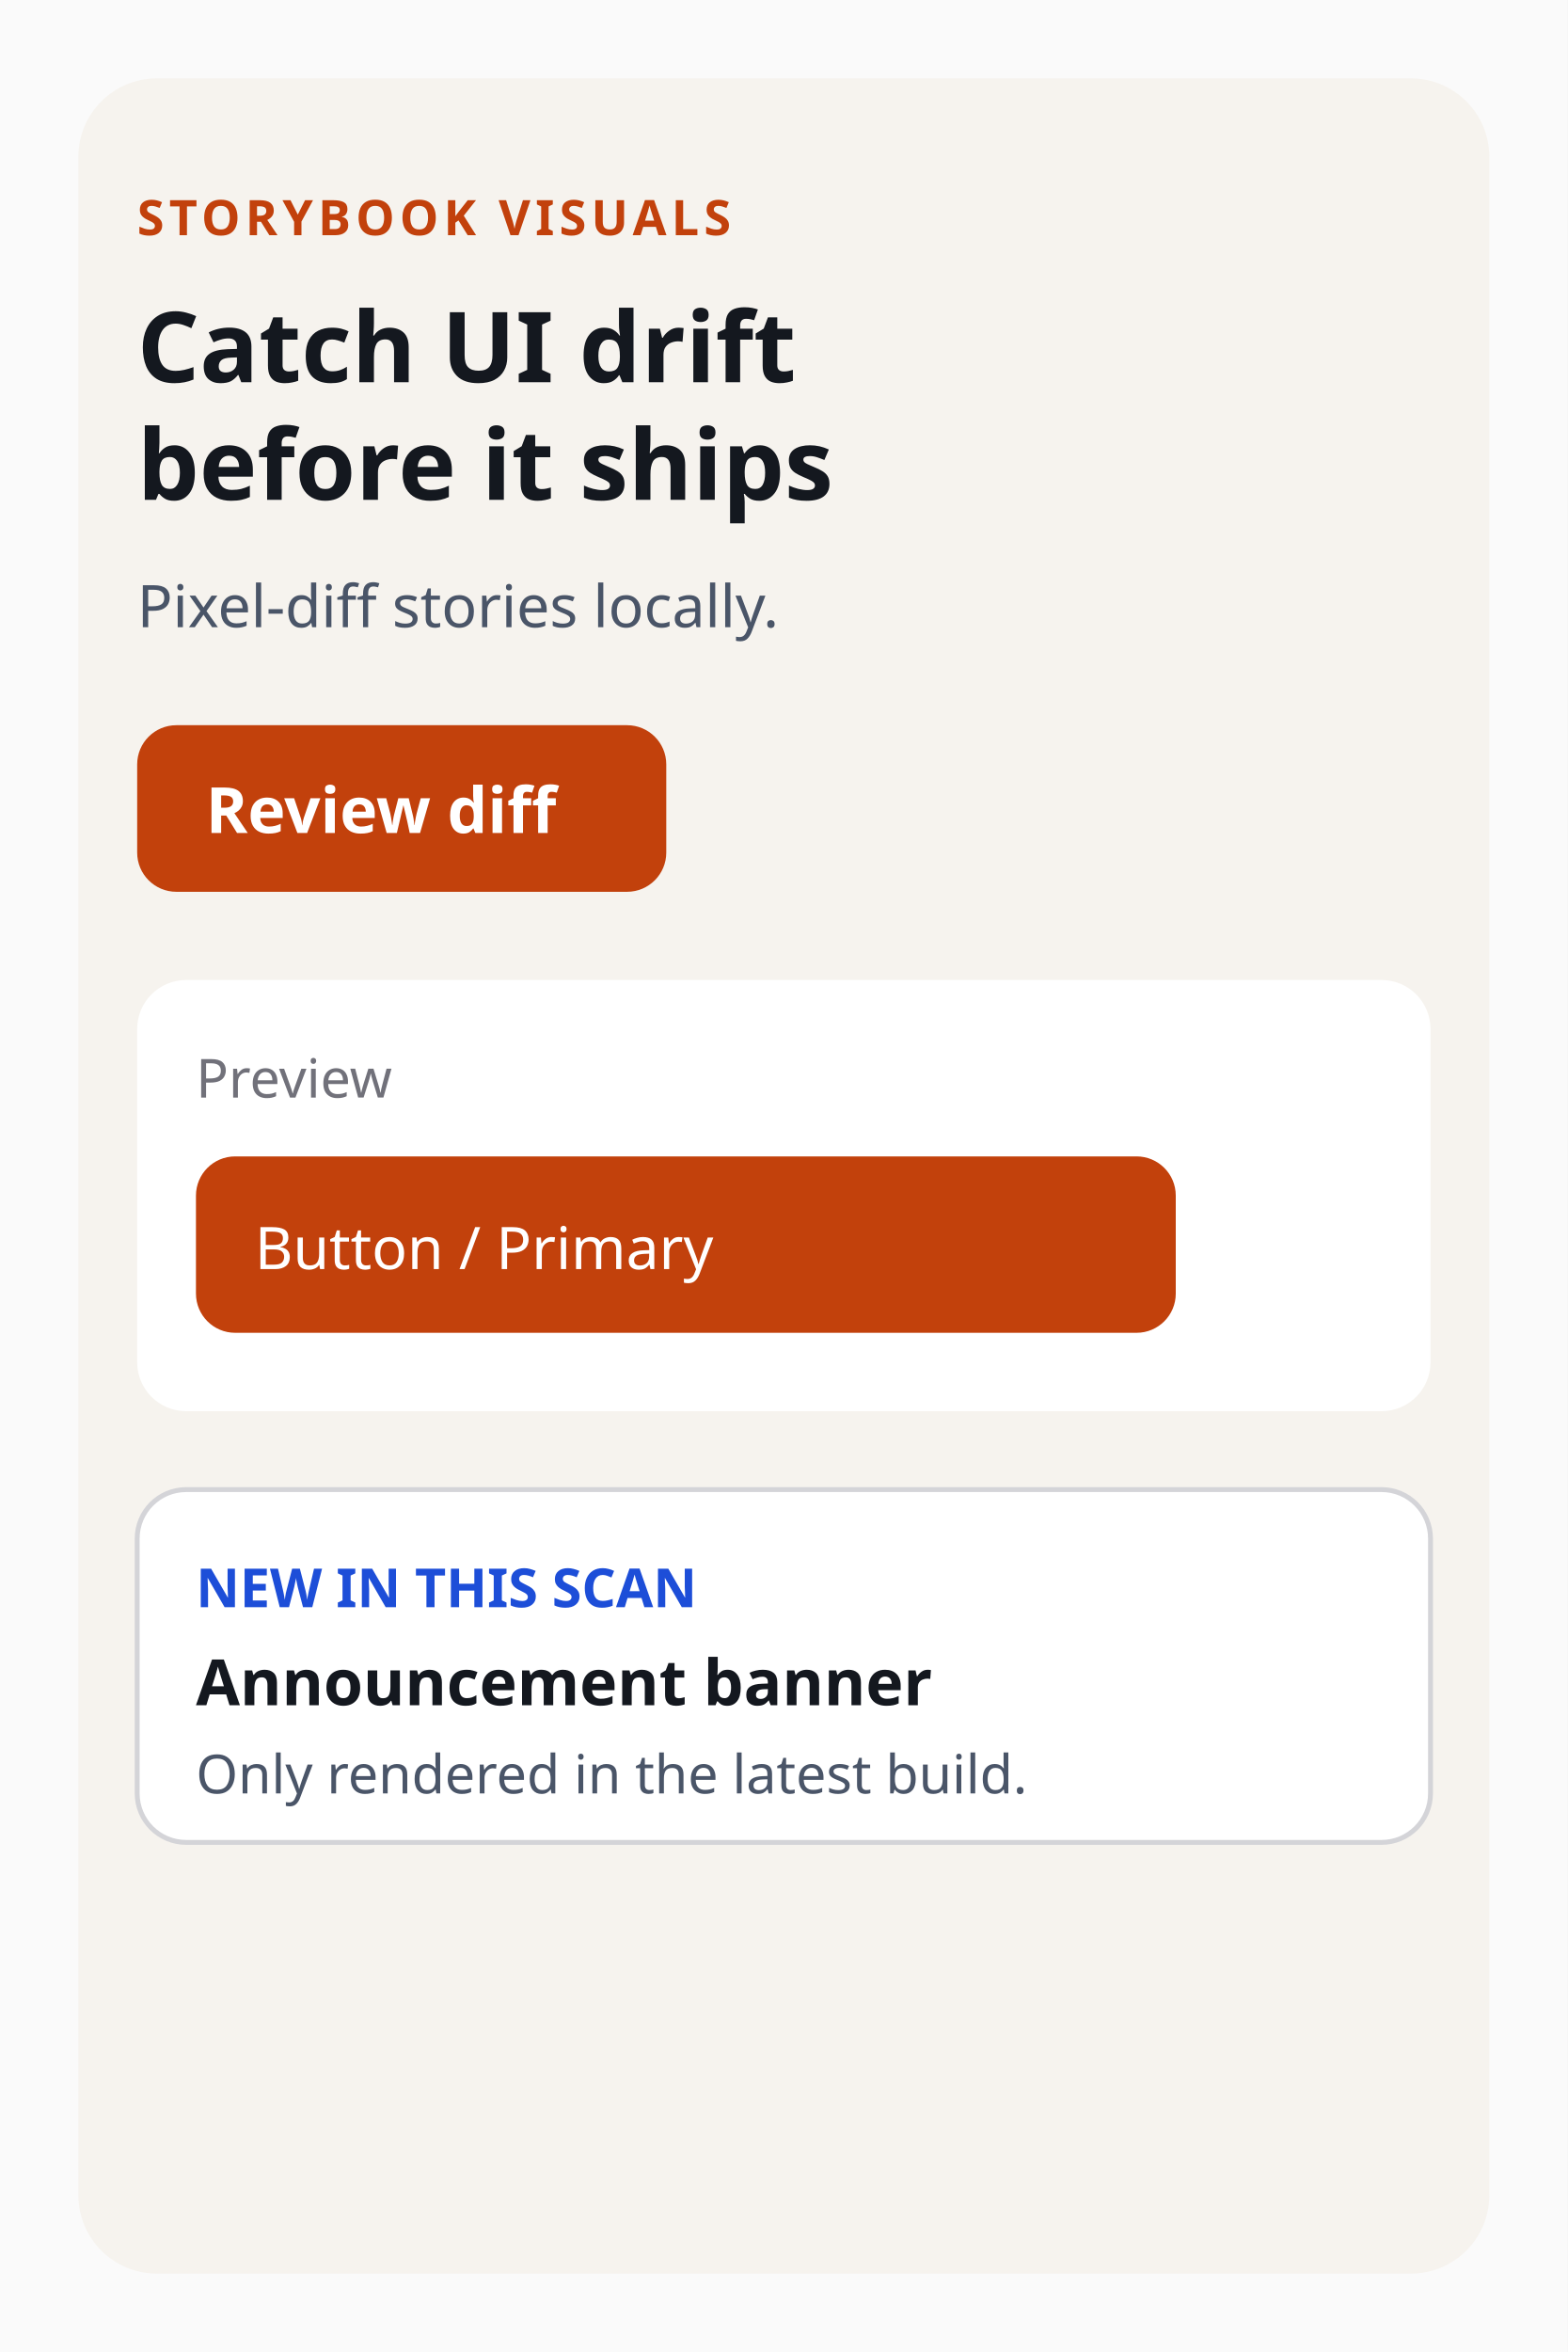
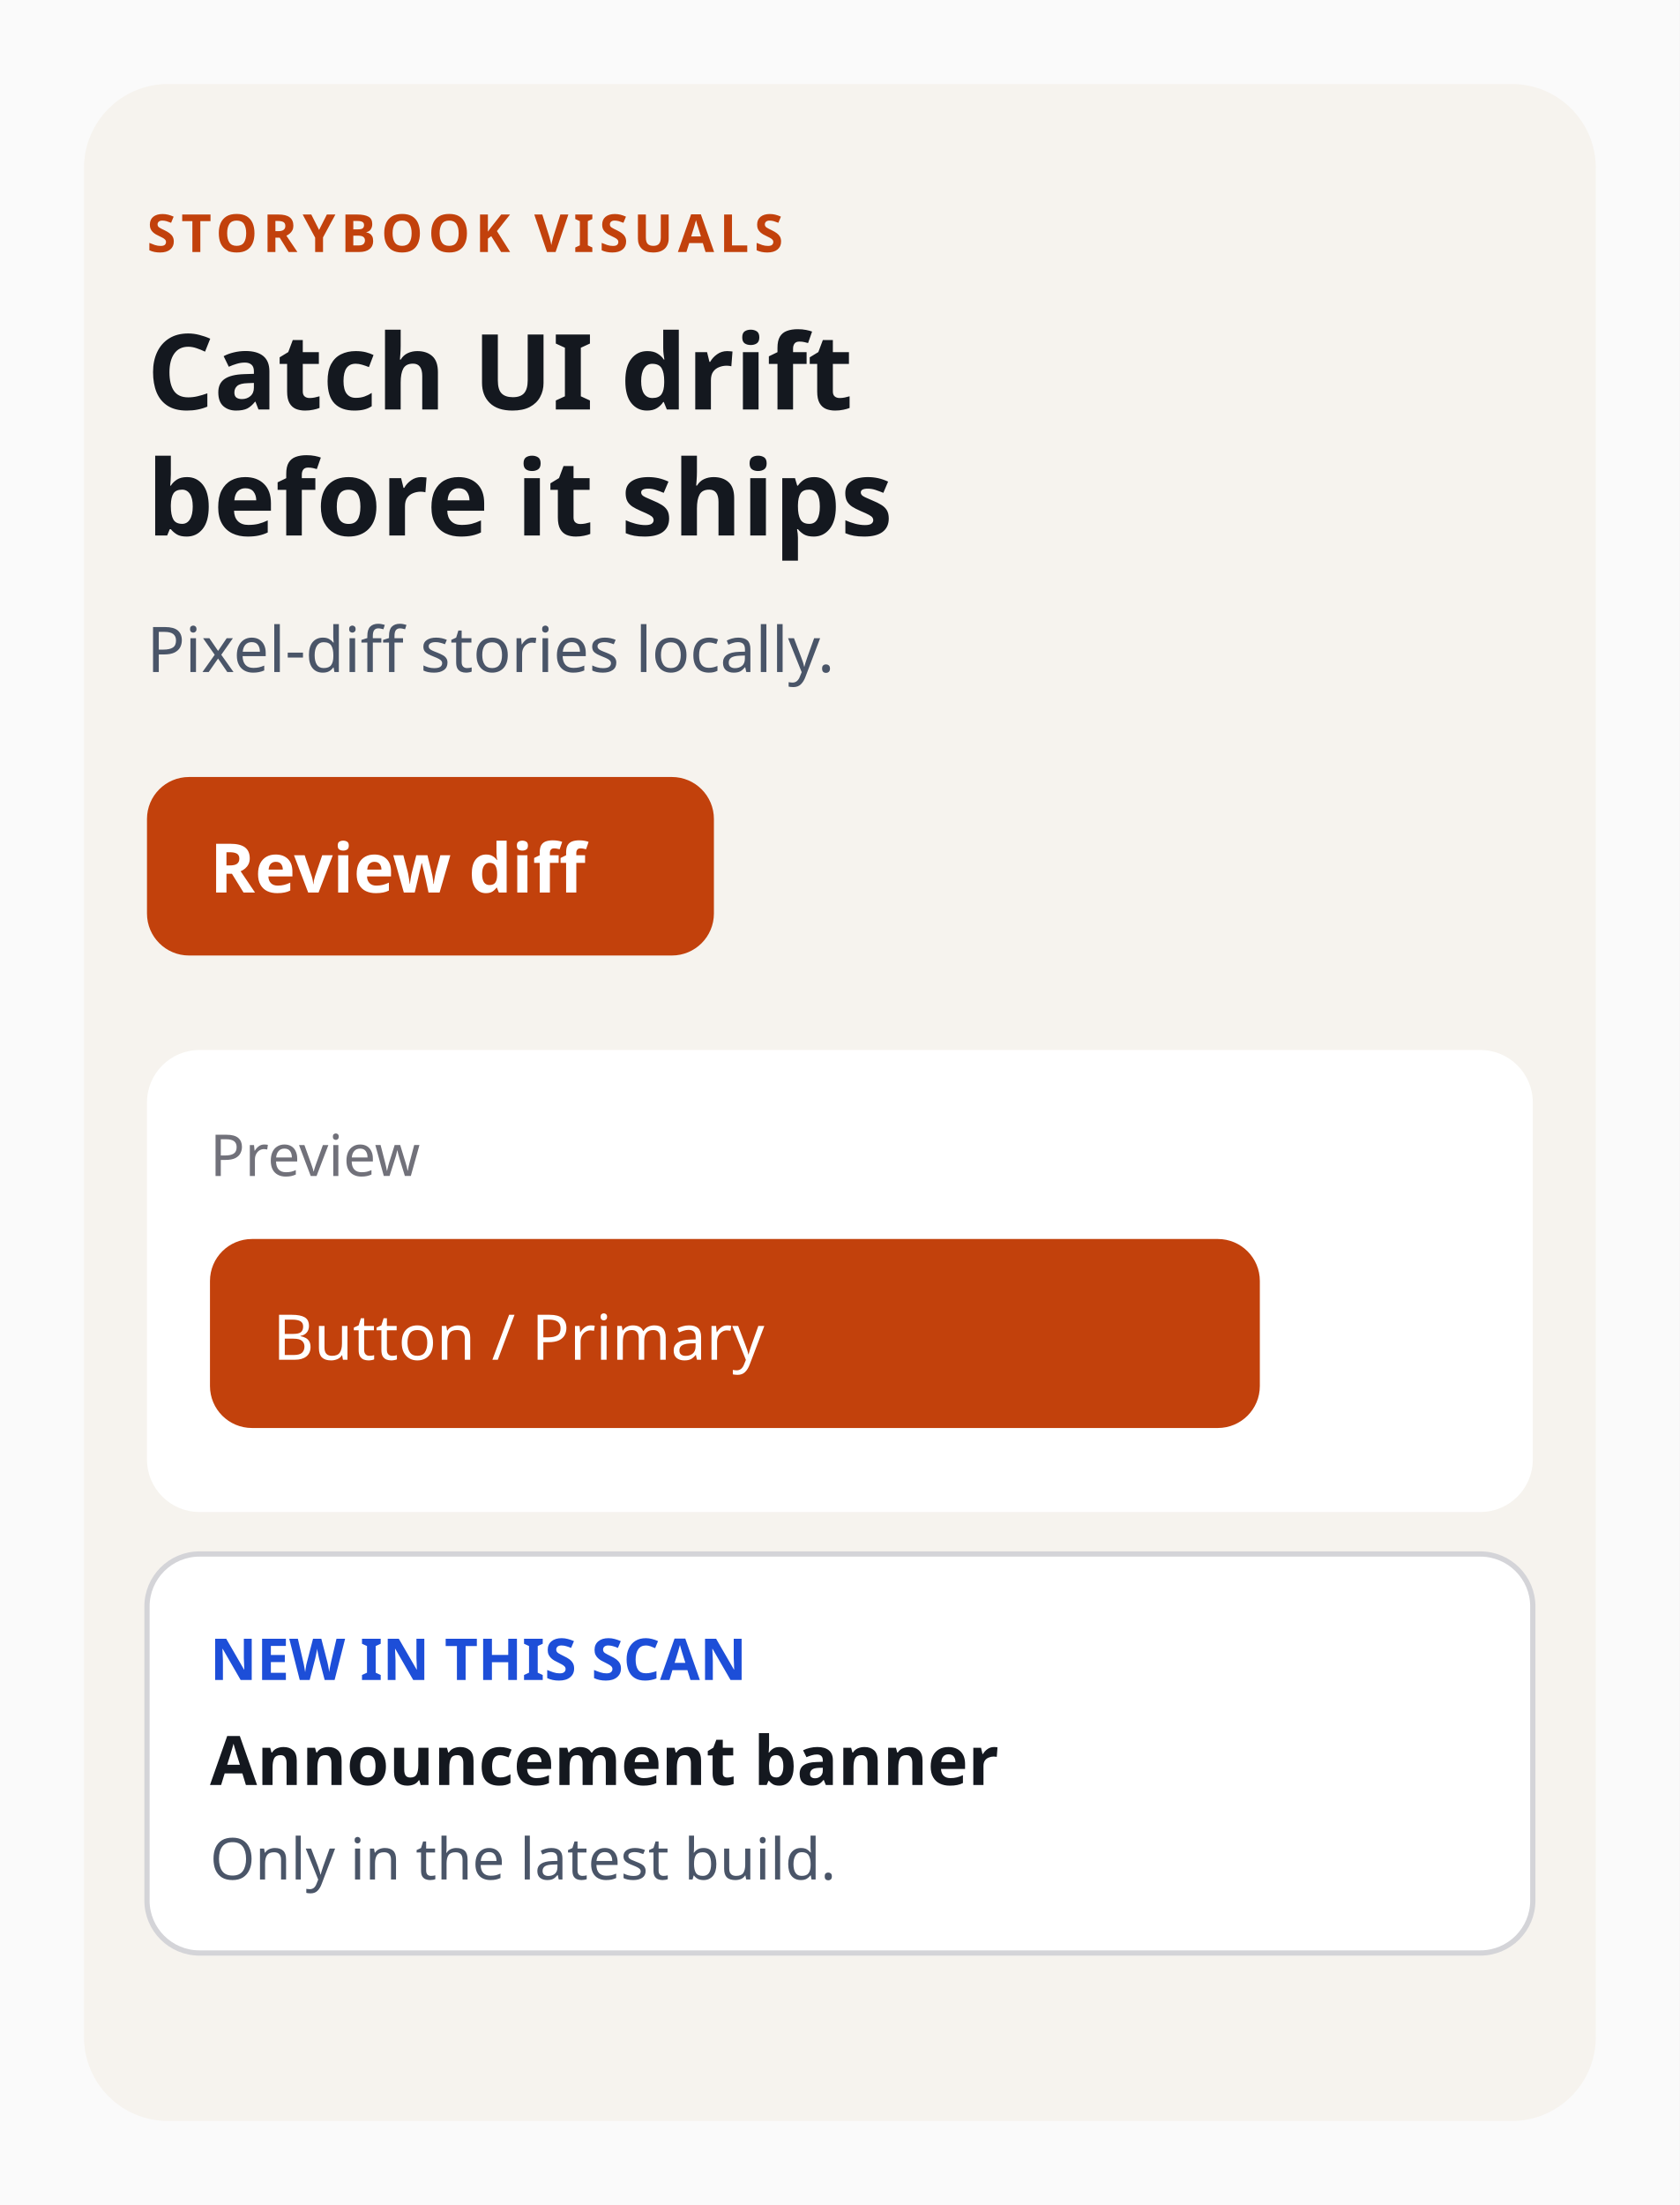
- <svg xmlns="http://www.w3.org/2000/svg" width="320" height="480" viewBox="0 0 320 480">
-   <rect width="320" height="480" fill="#fafafa" />
-   <rect x="16" y="16" width="288" height="448" rx="16" fill="#f6f3ee" />
+ <svg xmlns="http://www.w3.org/2000/svg" width="320" height="420" viewBox="0 0 320 420">
+   <rect width="320" height="420" fill="#fafafa" />
+   <rect x="16" y="16" width="288" height="388" rx="16" fill="#f6f3ee" />
  <text x="28" y="48" fill="#c2410c" font-family="ui-sans-serif,system-ui,sans-serif" font-size="10" font-weight="700" letter-spacing="1">STORYBOOK VISUALS</text>
  <text x="28" y="78" fill="#14181f" font-family="ui-sans-serif,system-ui,sans-serif" font-size="20" font-weight="700">Catch UI drift</text>
  <text x="28" y="102" fill="#14181f" font-family="ui-sans-serif,system-ui,sans-serif" font-size="20" font-weight="700">before it ships</text>
  <text x="28" y="128" fill="#4a5568" font-family="ui-sans-serif,system-ui,sans-serif" font-size="12">Pixel-diff stories locally.</text>
  <rect x="28" y="148" width="108" height="34" rx="8" fill="#c2410c" />
-   <text x="42" y="170" fill="#fff" font-family="ui-sans-serif,system-ui,sans-serif" font-size="13" font-weight="600">Review diff</text>
+   <text x="40" y="170" fill="#fff" font-family="ui-sans-serif,system-ui,sans-serif" font-size="13" font-weight="600">Review diff</text>
  <rect x="28" y="200" width="264" height="88" rx="10" fill="#fff" />
  <text x="40" y="224" fill="#71717a" font-family="ui-sans-serif,system-ui,sans-serif" font-size="11">Preview</text>
  <rect x="40" y="236" width="200" height="36" rx="8" fill="#c2410c" />
  <text x="52" y="259" fill="#fff" font-family="ui-sans-serif,system-ui,sans-serif" font-size="12">Button / Primary</text>
-   <rect x="28" y="304" width="264" height="72" rx="10" fill="#fff" stroke="#d4d4d8" />
-   <text x="40" y="328" fill="#1d4ed8" font-family="ui-sans-serif,system-ui,sans-serif" font-size="11" font-weight="700">NEW IN THIS SCAN</text>
-   <text x="40" y="348" fill="#14181f" font-family="ui-sans-serif,system-ui,sans-serif" font-size="13" font-weight="600">Announcement banner</text>
-   <text x="40" y="366" fill="#4a5568" font-family="ui-sans-serif,system-ui,sans-serif" font-size="11">Only rendered in the latest build.</text>
+   <rect x="28" y="296" width="264" height="76" rx="10" fill="#fff" stroke="#d4d4d8" />
+   <text x="40" y="320" fill="#1d4ed8" font-family="ui-sans-serif,system-ui,sans-serif" font-size="11" font-weight="700">NEW IN THIS SCAN</text>
+   <text x="40" y="340" fill="#14181f" font-family="ui-sans-serif,system-ui,sans-serif" font-size="13" font-weight="600">Announcement banner</text>
+   <text x="40" y="358" fill="#4a5568" font-family="ui-sans-serif,system-ui,sans-serif" font-size="11">Only in the latest build.</text>
</svg>
